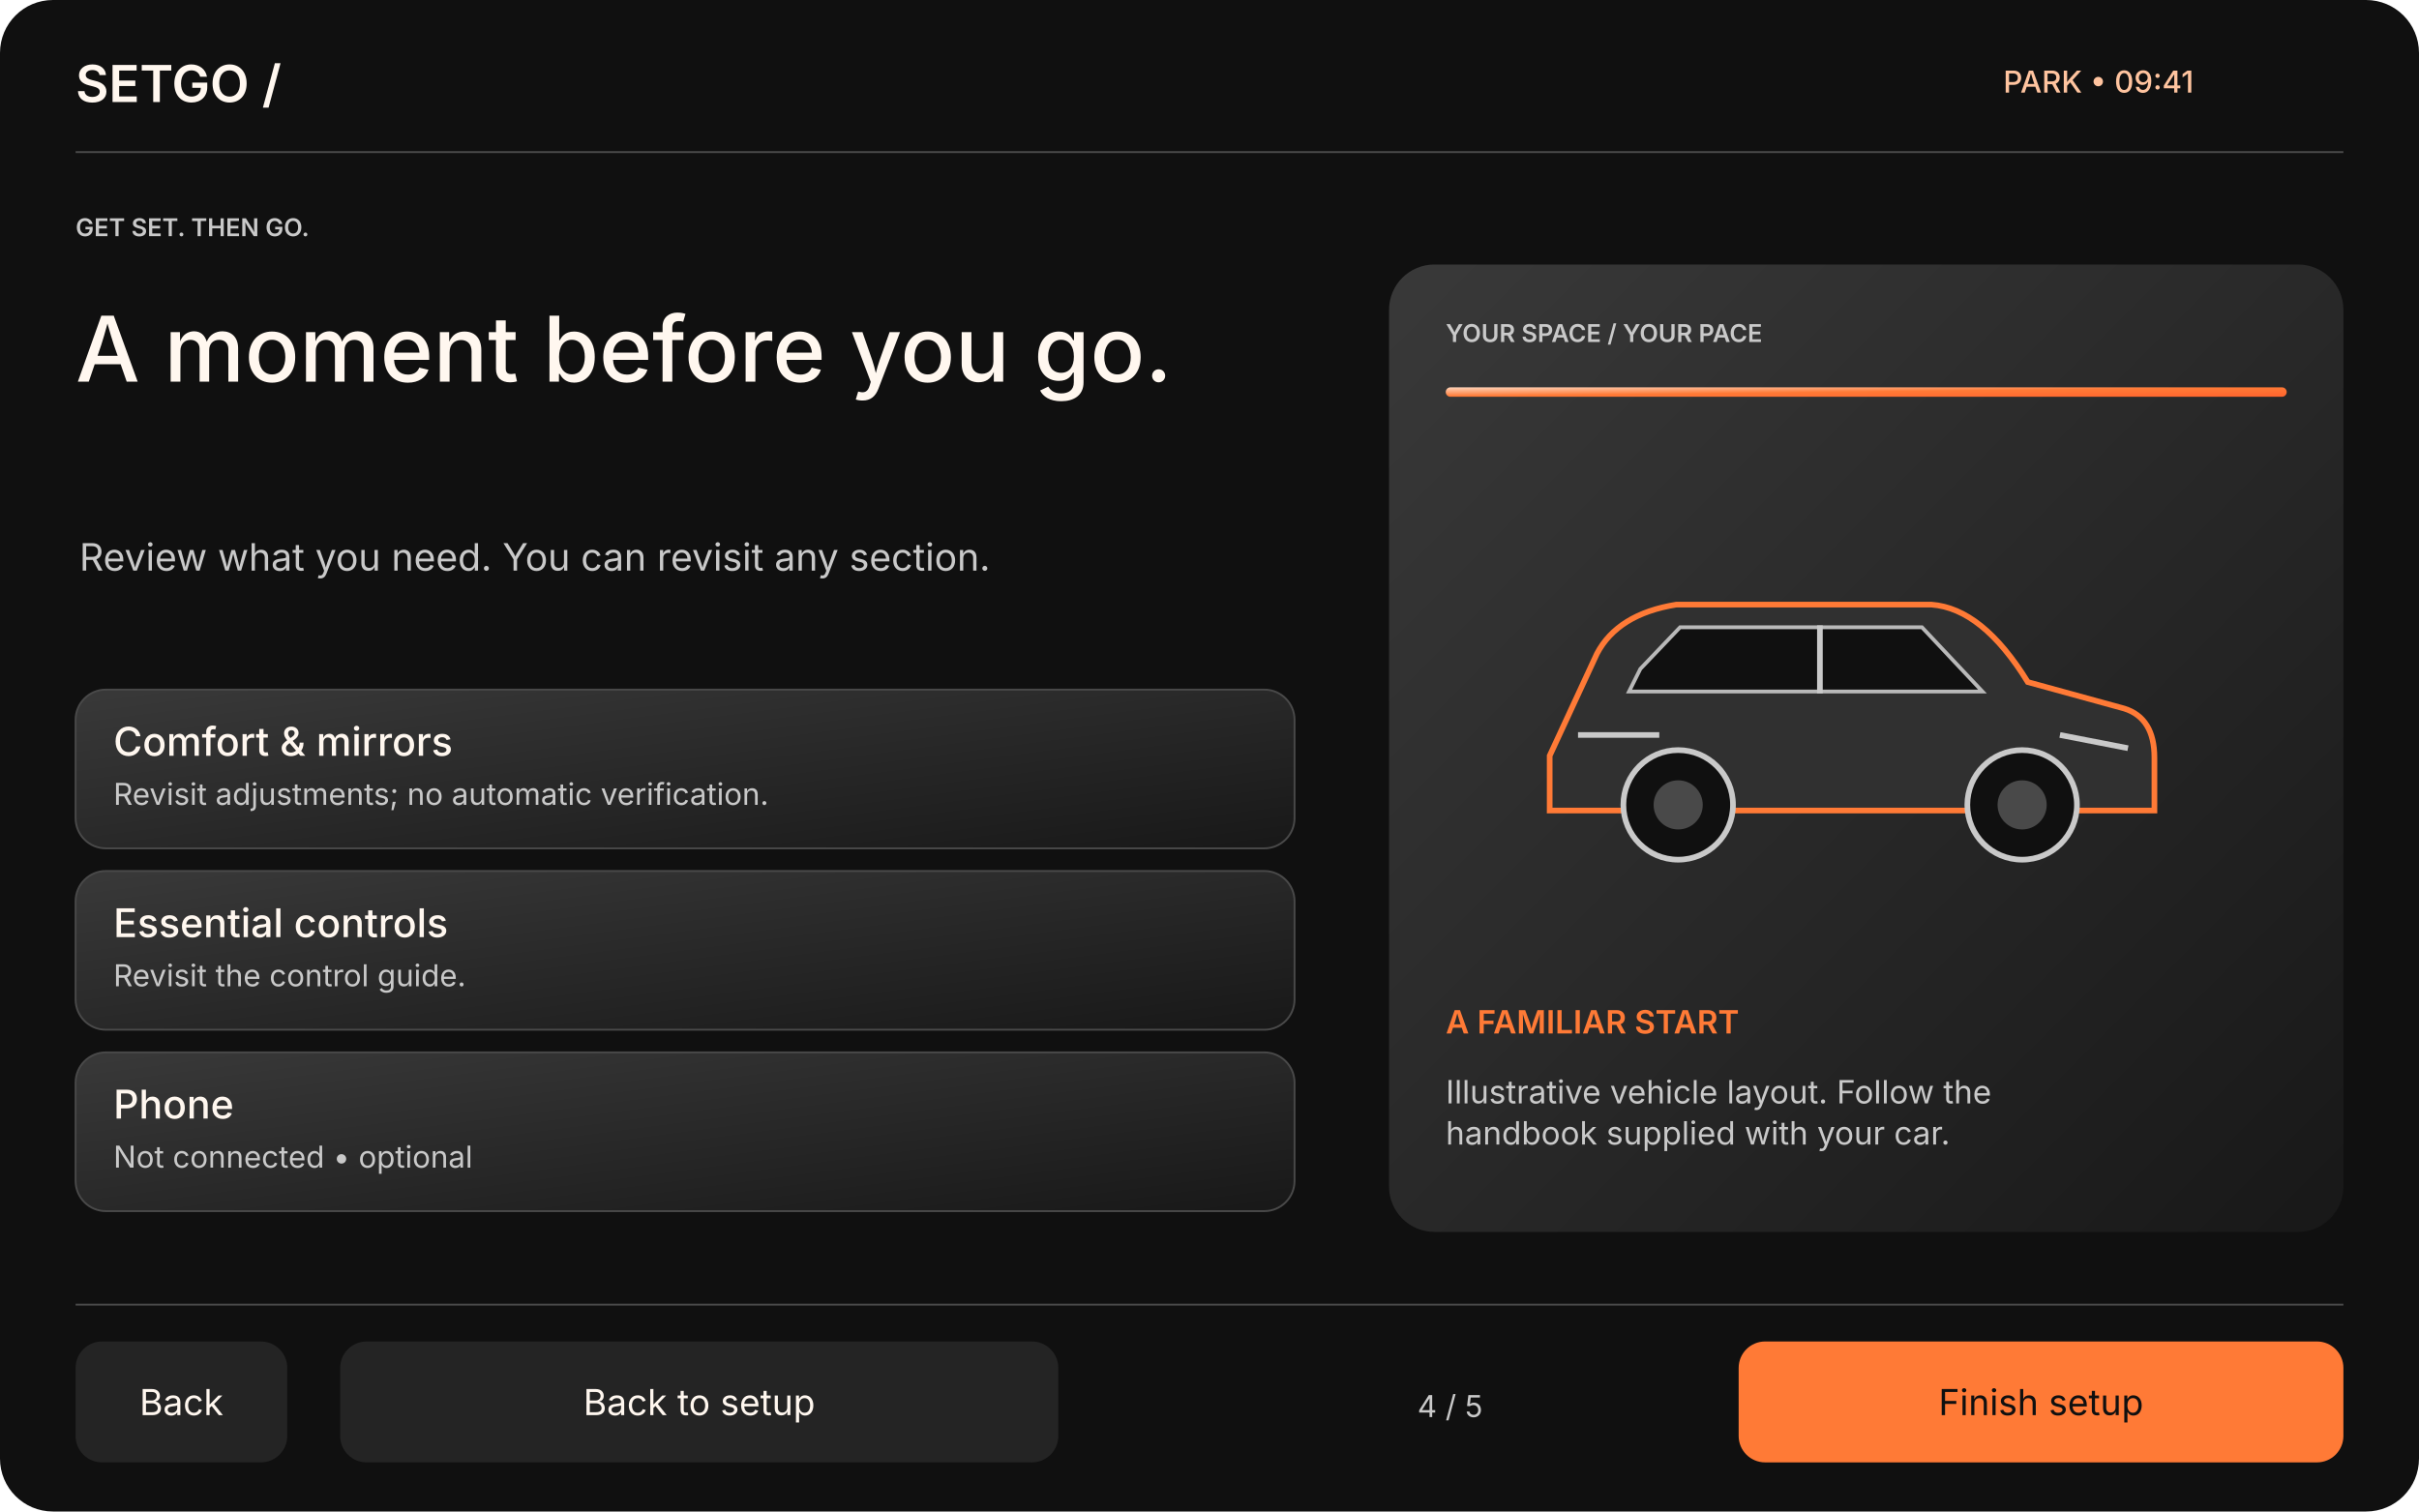
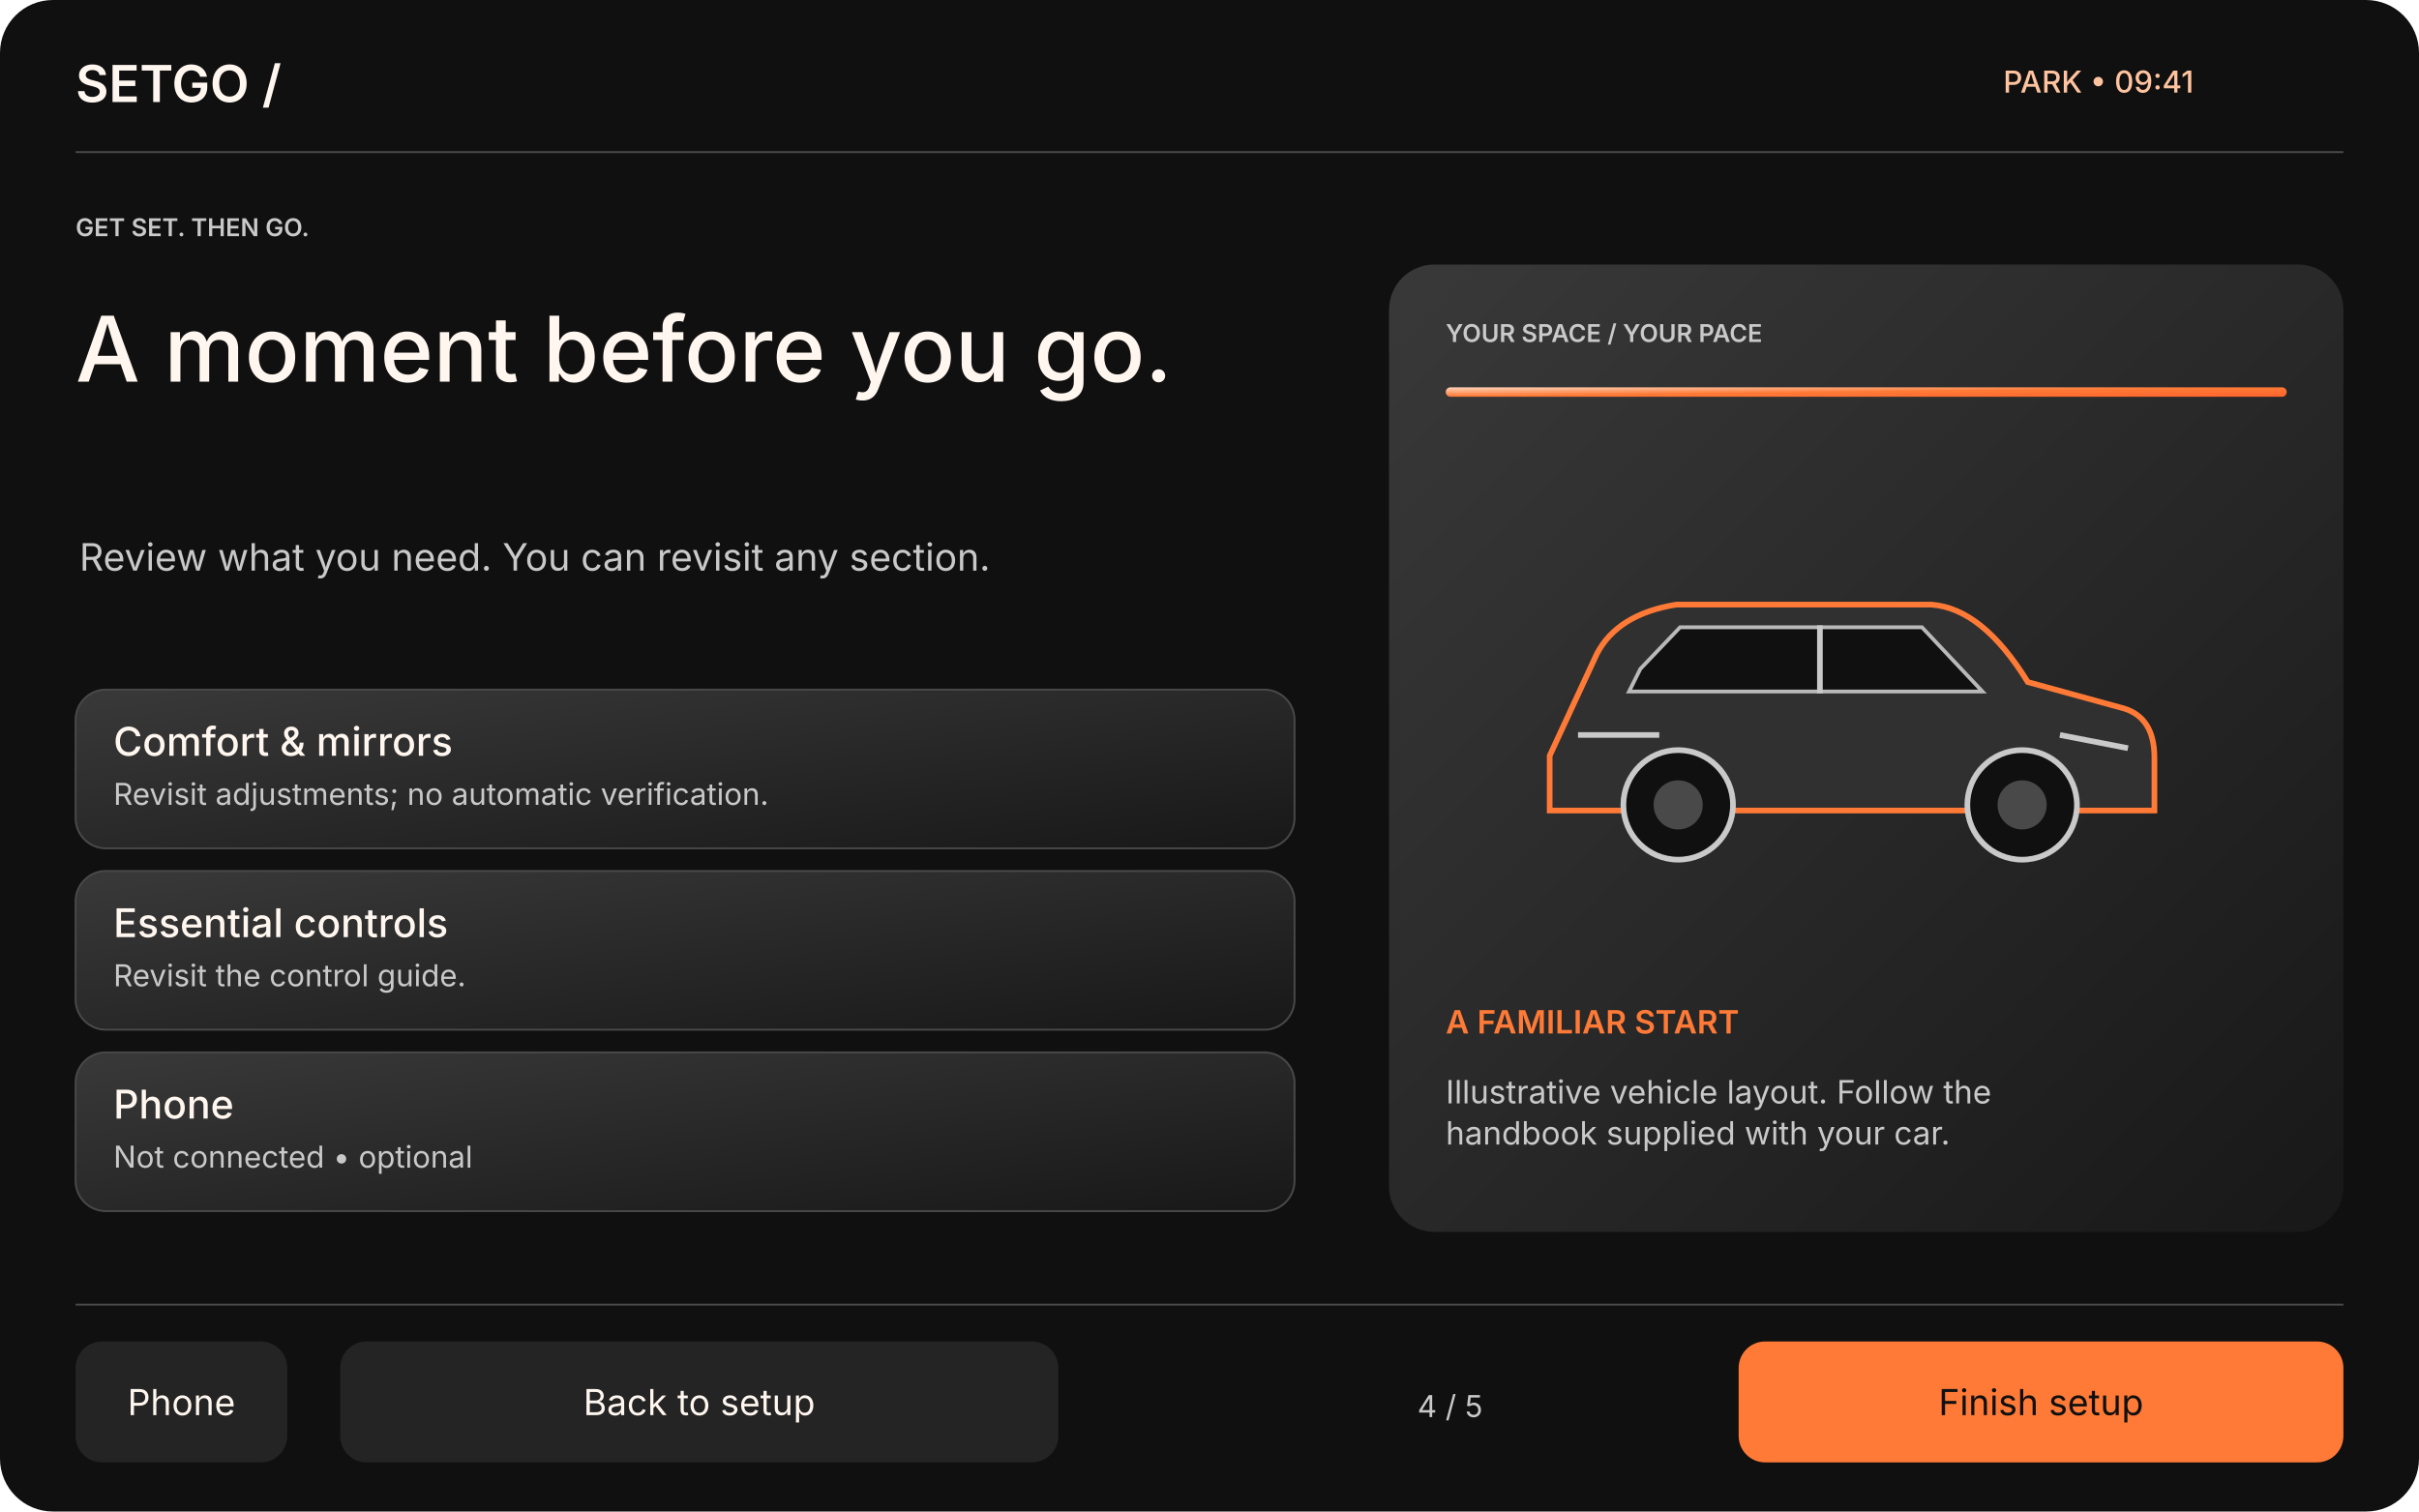
<svg xmlns="http://www.w3.org/2000/svg" width="1280" height="800" viewBox="0 0 1280 800">
  <defs>
    <linearGradient id="glass" x2="1" y2="1">
      <stop stop-color="#393939" />
      <stop offset="1" stop-color="#181818" />
    </linearGradient>
    <linearGradient id="signature" x1="0" y1="0" x2="1" y2="1">
      <stop stop-color="#FFD5BB" />
      <stop offset=".48" stop-color="#FF7A36" />
      <stop offset="1" stop-color="#FF642D" />
    </linearGradient>
  </defs>
  <rect x="0" y="0" width="1280" height="800" rx="28" fill="#101010" stroke="none" />
  <text x="40" y="54.0" font-family="Inter,Arial,sans-serif" font-size="27" font-weight="600" fill="#FFF7EF">SETGO /</text>
  <text x="1060" y="49.0" font-family="Inter,Arial,sans-serif" font-size="16" font-weight="500" fill="#FFC49F">PARK  •  09:41</text>
  <rect x="40" y="80" width="1200" height="1" rx="0" fill="#494949" stroke="none" />
  <text x="40" y="125.0" font-family="Inter,Arial,sans-serif" font-size="13" font-weight="600" fill="#C9C9C9">GET SET. THEN GO.</text>
  <text x="40" y="202.0" font-family="Inter,Arial,sans-serif" font-size="48" font-weight="500" fill="#FFF7EF">A moment before you go.</text>
  <text x="42" y="302.0" font-family="Inter,Arial,sans-serif" font-size="20" font-weight="400" fill="#C9C9C9">Review what you need. You can revisit any section.</text>
  <rect x="40" y="365" width="645" height="84" rx="16" fill="url(#glass)" stroke="#494949" />
  <text x="60" y="400.0" font-family="Inter,Arial,sans-serif" font-size="21" font-weight="500" fill="#FFF7EF">Comfort &amp; mirrors</text>
  <text x="60" y="426.0" font-family="Inter,Arial,sans-serif" font-size="16" font-weight="400" fill="#C9C9C9">Revisit adjustments; no automatic verification.</text>
  <rect x="40" y="461" width="645" height="84" rx="16" fill="url(#glass)" stroke="#494949" />
  <text x="60" y="496.0" font-family="Inter,Arial,sans-serif" font-size="21" font-weight="500" fill="#FFF7EF">Essential controls</text>
  <text x="60" y="522.0" font-family="Inter,Arial,sans-serif" font-size="16" font-weight="400" fill="#C9C9C9">Revisit the control guide.</text>
  <rect x="40" y="557" width="645" height="84" rx="16" fill="url(#glass)" stroke="#494949" />
  <text x="60" y="592.0" font-family="Inter,Arial,sans-serif" font-size="21" font-weight="500" fill="#FFF7EF">Phone</text>
  <text x="60" y="618.0" font-family="Inter,Arial,sans-serif" font-size="16" font-weight="400" fill="#C9C9C9">Not connected • optional</text>
  <rect x="735" y="140" width="505" height="512" rx="24" fill="url(#glass)" stroke="none" />
  <text x="765" y="181.0" font-family="Inter,Arial,sans-serif" font-size="13" font-weight="600" fill="#C9C9C9">YOUR SPACE / YOUR PACE</text>
  <svg x="780" y="250" width="400" height="240" viewBox="0 0 400 240">
    <path d="M40 150 L65 96 Q76 75 107 70 L242 70 Q269 72 293 111 L344 125 Q360 130 360 151 L360 179 L40 179Z" fill="#303030" stroke="#FF7A36" stroke-width="3" />
    <path d="M88 104 L109 82 L237 82 L269 116 L82 116Z" fill="#101010" stroke="#B9B9B9" stroke-width="2" />
    <path d="M183 81 L183 117 M55 139 L98 139 M310 139 L346 146" stroke="#C9C9C9" stroke-width="3" />
    <circle cx="108" cy="176" r="29" fill="#101010" stroke="#C9C9C9" stroke-width="3" />
    <circle cx="290" cy="176" r="29" fill="#101010" stroke="#C9C9C9" stroke-width="3" />
    <circle cx="108" cy="176" r="13" fill="#494949" />
    <circle cx="290" cy="176" r="13" fill="#494949" />
  </svg>
  <text x="765" y="547.0" font-family="Inter,Arial,sans-serif" font-size="17" font-weight="600" fill="#FF7A36">A FAMILIAR START</text>
  <text x="765" y="584.0" font-family="Inter,Arial,sans-serif" font-size="17" font-weight="400" fill="#C9C9C9">Illustrative vehicle layout. Follow the</text>
  <text x="765" y="605.76" font-family="Inter,Arial,sans-serif" font-size="17" font-weight="400" fill="#C9C9C9">handbook supplied with your car.</text>
  <rect x="40" y="690" width="1200" height="1" rx="0" fill="#494949" stroke="none" />
  <rect x="40" y="710" width="112" height="64" rx="14" fill="#242424" />
-   <text x="96.0" y="749" text-anchor="middle" font-family="Inter,Arial,sans-serif" font-size="19" fill="#FFF7EF">Back</text>
+   <text x="96.0" y="749" text-anchor="middle" font-family="Inter,Arial,sans-serif" font-size="19" fill="#FFF7EF">Phone</text>
  <rect x="920" y="710" width="320" height="64" rx="14" fill="#FF7A36" />
  <text x="1080.0" y="749" text-anchor="middle" font-family="Inter,Arial,sans-serif" font-size="19" fill="#101010">Finish setup</text>
  <rect x="180" y="710" width="380" height="64" rx="14" fill="#242424" />
  <text x="370.0" y="749" text-anchor="middle" font-family="Inter,Arial,sans-serif" font-size="19" fill="#FFF7EF">Back to setup</text>
  <text x="750" y="750.0" font-family="Inter,Arial,sans-serif" font-size="16" font-weight="400" fill="#C9C9C9">4 / 5</text>
  <rect x="765" y="205" width="445" height="5" rx="2.5" fill="url(#signature)" />
</svg>
